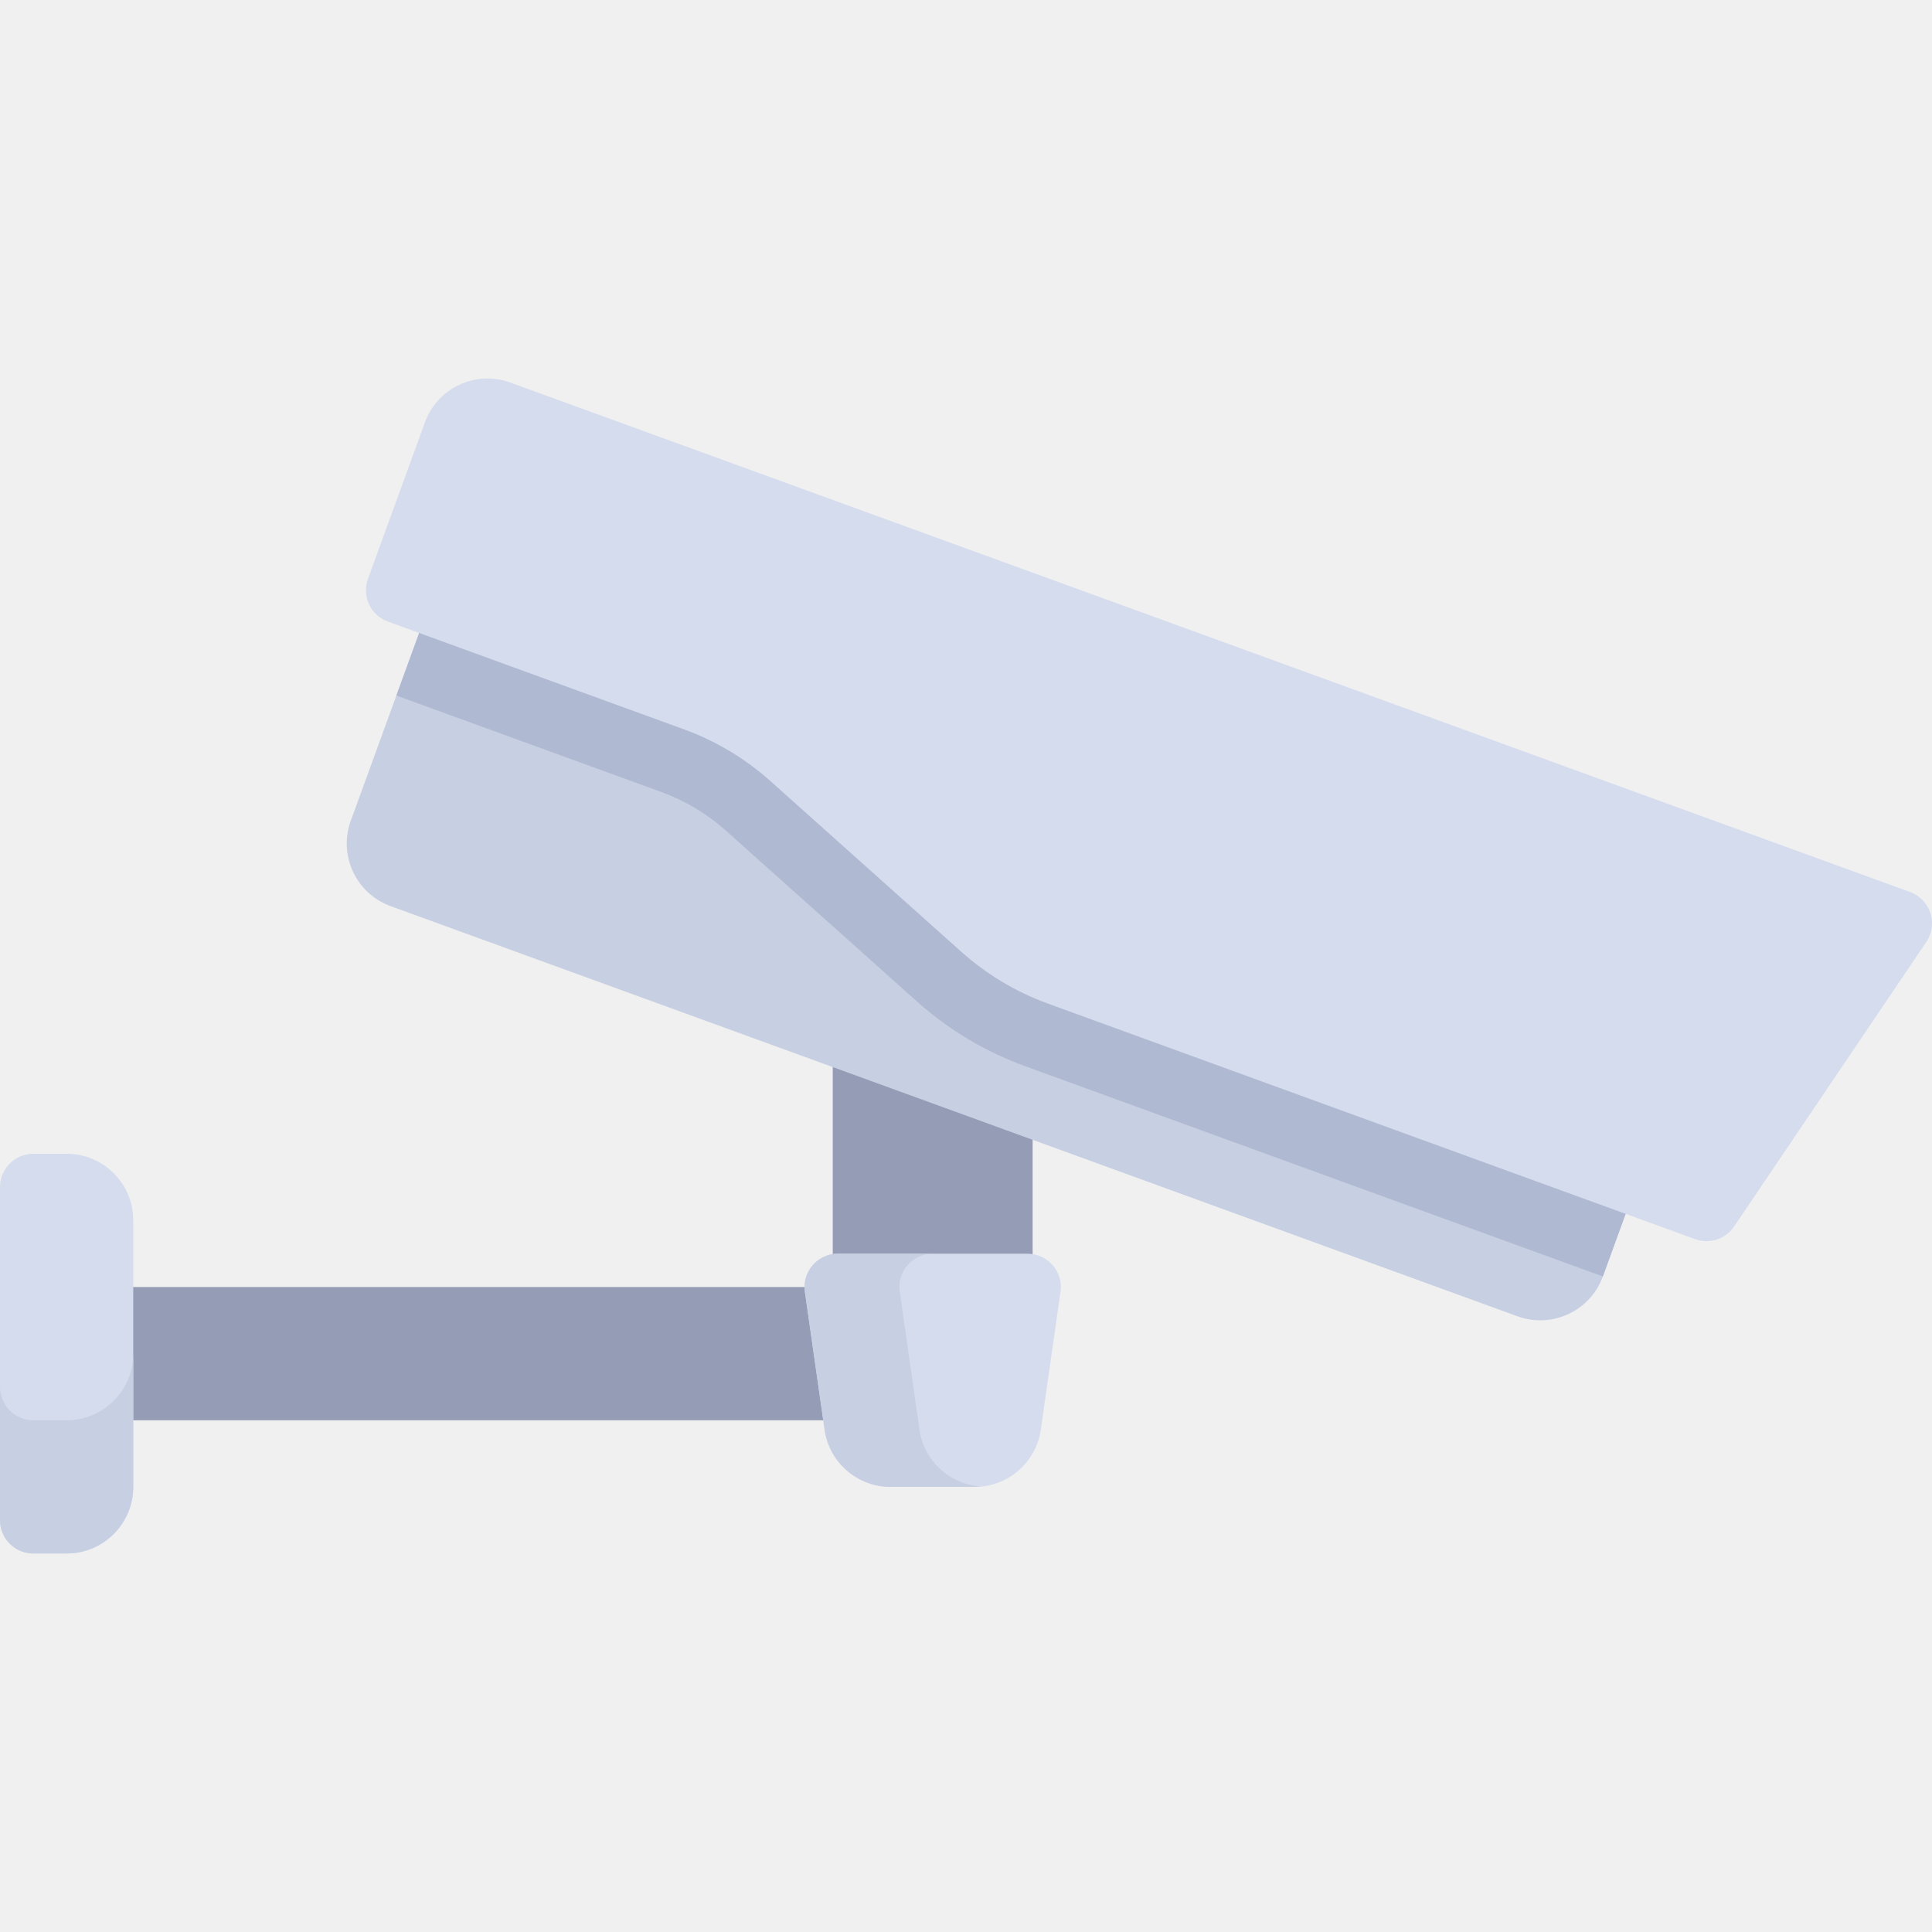
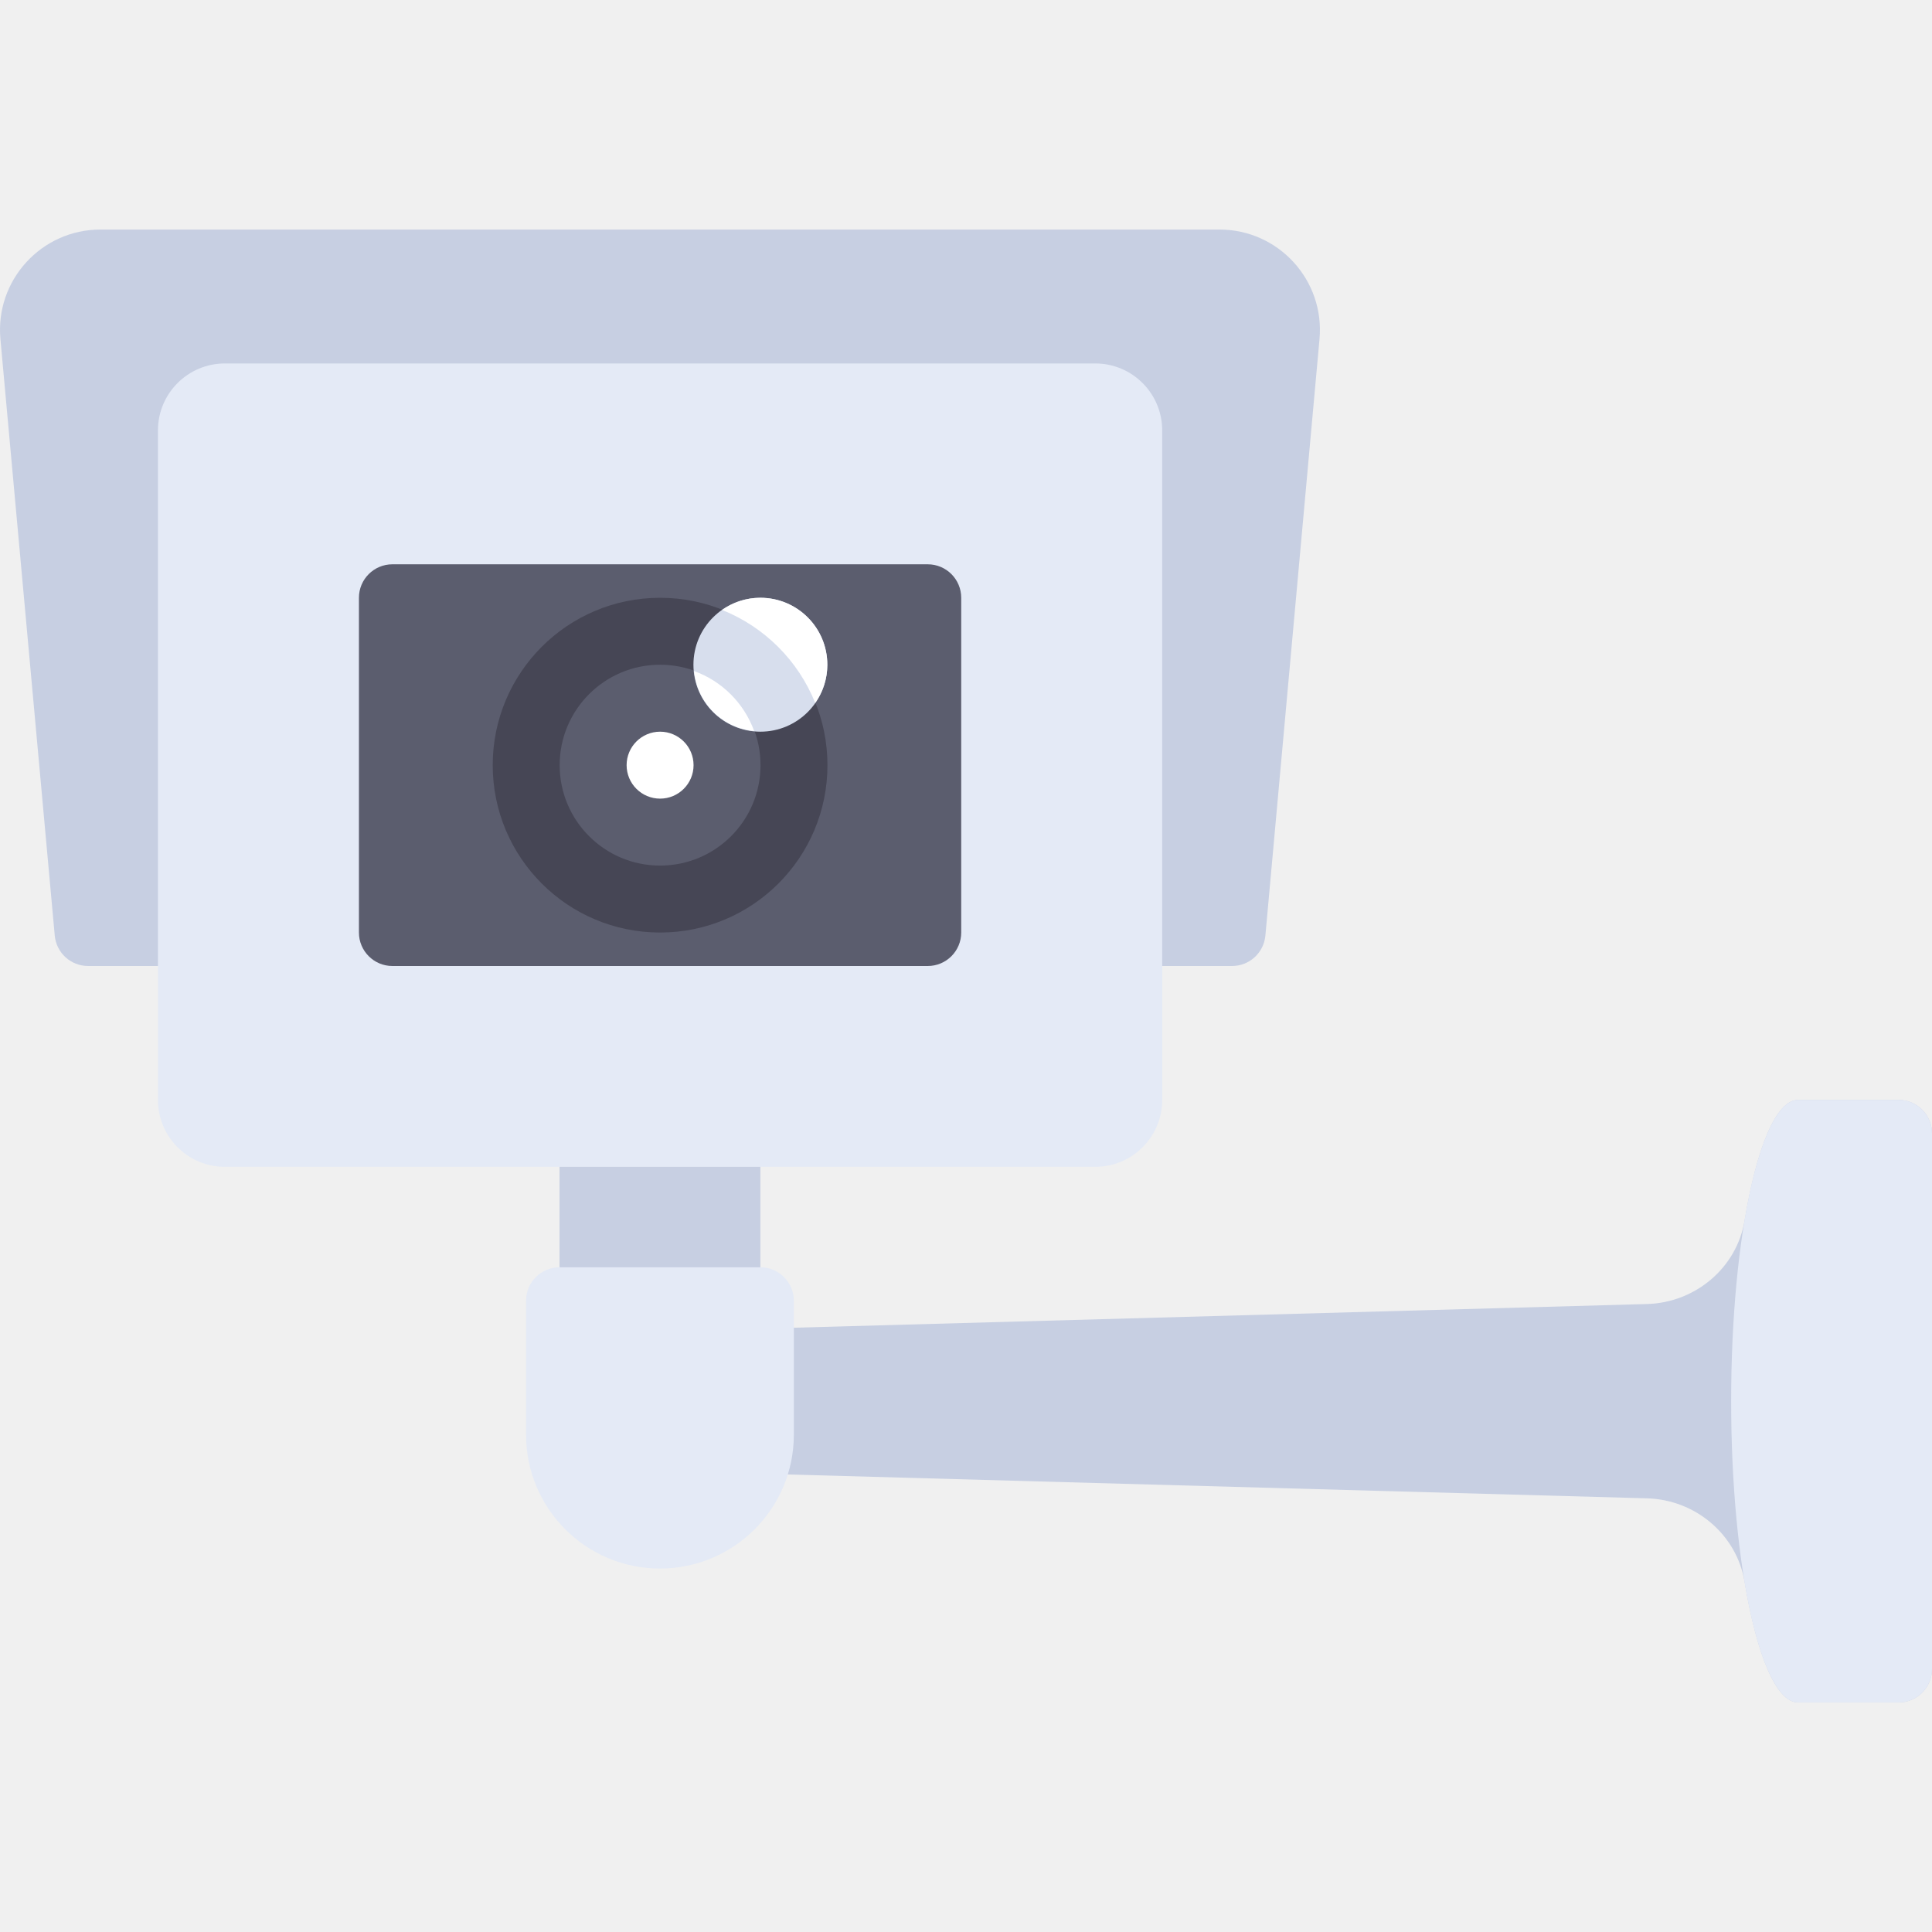
<svg xmlns="http://www.w3.org/2000/svg" version="1.1" id="Layer_1" viewBox="0 0 512 512" xml:space="preserve">
  <g>
-     <rect x="26.483" y="341.076" style="fill:#959CB5;" width="203.034" height="35.31" />
-     <rect x="220.69" y="279.283" style="fill:#959CB5;" width="52.966" height="61.793" />
+     <path style="fill:#C7CFE2;" d="M503.129,291.485h-26.614c-5.804,0-10.947,12.562-14.178,31.96   c-2.098,12.592-13.095,21.779-25.856,22.134l-288.201,8.005v35.485l288.201,8.005c12.761,0.355,23.758,9.541,25.856,22.134   c3.232,19.398,8.374,31.96,14.178,31.96h26.614c4.899,0,8.871-3.972,8.871-8.871v-141.94   C512,295.457,508.028,291.485,503.129,291.485z" />
+     <rect x="148.283" y="300.358" style="fill:#C7CFE2;" width="53.227" height="44.356" />
+     <path style="fill:#C7CFE2;" d="M0.112,89.861L14.51,247.934c0.416,4.569,4.247,8.066,8.835,8.066h303.162   c4.589,0,8.42-3.5,8.835-8.069l14.343-158.079c1.414-15.583-10.857-29.019-26.505-29.019H26.616   C10.965,60.833-1.308,74.274,0.112,89.861z" />
  </g>
-   <path style="fill:#C7CFE2;" d="M121.847,138.151l-28.884,79.358c-3.335,9.163,1.389,19.294,10.552,22.628L402.144,348.83  c9.162,3.335,19.294-1.389,22.628-10.552l11.423-31.384L121.847,138.151z" />
+   <path style="fill:#E4EAF6;" d="M290.253,309.227H59.601c-9.799,0-17.742-7.943-17.742-17.742V114.06  c0-9.799,7.943-17.742,17.742-17.742h230.652c9.799,0,17.742,7.943,17.742,17.742v177.425  C307.996,301.284,300.052,309.227,290.253,309.227z" />
+   <path style="fill:#5B5D6E;" d="M245.863,256H103.992c-4.899,0-8.871-3.972-8.871-8.871v-88.712c0-4.899,3.972-8.871,8.871-8.871  h141.87c4.899,0,8.871,3.972,8.871,8.871v88.712C254.734,252.029,250.762,256,245.863,256z" />
+   <circle style="fill:#464655;" cx="174.93" cy="202.775" r="44.356" />
+   <path style="fill:#E4EAF6;" d="M476.515,291.485c-9.798,0-17.742,35.746-17.742,79.841c0,44.094,7.944,79.841,17.742,79.841h26.614  c4.899,0,8.871-3.972,8.871-8.871v-141.94c0-4.899-3.972-8.871-8.871-8.871H476.515z" />
+   <circle style="fill:#5B5D6E;" cx="174.93" cy="202.775" r="26.614" />
+   <circle style="fill:#FFFFFF;" cx="174.93" cy="202.775" r="8.871" />
+   <circle style="fill:#D7DEED;" cx="201.51" cy="176.161" r="17.742" />
  <g>
-     <path style="fill:#D5DCED;" d="M272.305,332.245H222.04c-5.372,0-9.498,4.758-8.739,10.076l5.223,36.558   c1.242,8.697,8.692,15.158,17.478,15.158h22.342c8.786,0,16.235-6.461,17.478-15.158l5.223-36.558   C281.803,337.003,277.676,332.245,272.305,332.245z" />
-     <path style="fill:#D5DCED;" d="M17.655,411.693H8.828c-4.875,0-8.828-3.953-8.828-8.828V314.59c0-4.875,3.953-8.828,8.828-8.828   h8.828c9.751,0,17.655,7.904,17.655,17.655v70.621C35.31,403.788,27.406,411.693,17.655,411.693z" />
+     <path style="fill:#FFFFFF;" d="M199.86,193.735c-2.687-7.405-8.519-13.226-15.927-15.905   C184.734,186.283,191.403,192.944,199.86,193.735z" />
+     <path style="fill:#FFFFFF;" d="M201.507,158.416c-3.785,0-7.276,1.205-10.155,3.225c11.243,4.494,20.183,13.418,24.691,24.652   c2.01-2.876,3.207-6.36,3.207-10.134C219.249,166.359,211.305,158.416,201.507,158.416z" />
  </g>
-   <g>
-     <path style="fill:#C7CFE2;" d="M243.658,378.879l-5.223-36.558c-0.759-5.318,3.367-10.076,8.738-10.076H222.04   c-5.373,0-9.498,4.758-8.738,10.076l5.223,36.558c1.242,8.697,8.692,15.158,17.478,15.158h22.34c0.476,0,0.929-0.09,1.397-0.128   C251.58,393.259,244.833,387.106,243.658,378.879z" />
-     <path style="fill:#C7CFE2;" d="M17.655,376.383H8.828c-4.875,0-8.828-3.953-8.828-8.828v35.31c0,4.875,3.953,8.828,8.828,8.828   h8.828c9.75,0,17.655-7.905,17.655-17.655v-35.31C35.31,368.478,27.405,376.383,17.655,376.383z" />
-   </g>
-   <path style="fill:#AFB9D2;" d="M105.041,184.329l70.172,25.54c6.36,2.315,12.143,5.775,17.188,10.287l50.598,45.242  c8.409,7.519,18.048,13.288,28.649,17.146l153.124,55.733l0,0l11.423-31.384L121.847,138.151L105.041,184.329z" />
-   <path style="fill:#D5DCED;" d="M506.188,236.393L135.232,101.377c-9.163-3.335-19.294,1.389-22.628,10.552l-15.096,41.476  c-1.667,4.582,0.695,9.647,5.277,11.315l78.467,28.559c8.442,3.073,16.221,7.727,22.919,13.717l50.599,45.242  c6.698,5.988,14.476,10.644,22.919,13.717l171.533,62.433c3.807,1.385,8.067,0.002,10.335-3.354l50.93-75.404  C513.698,244.87,511.585,238.358,506.188,236.393z" />
+   <path style="fill:#E4EAF6;" d="M174.893,415.682L174.893,415.682c-19.598,0-35.485-15.887-35.485-35.485v-35.485  c0-4.899,3.972-8.871,8.871-8.871h53.227c4.899,0,8.871,3.972,8.871,8.871v35.485C210.378,399.795,194.491,415.682,174.893,415.682z  " />
</svg>
